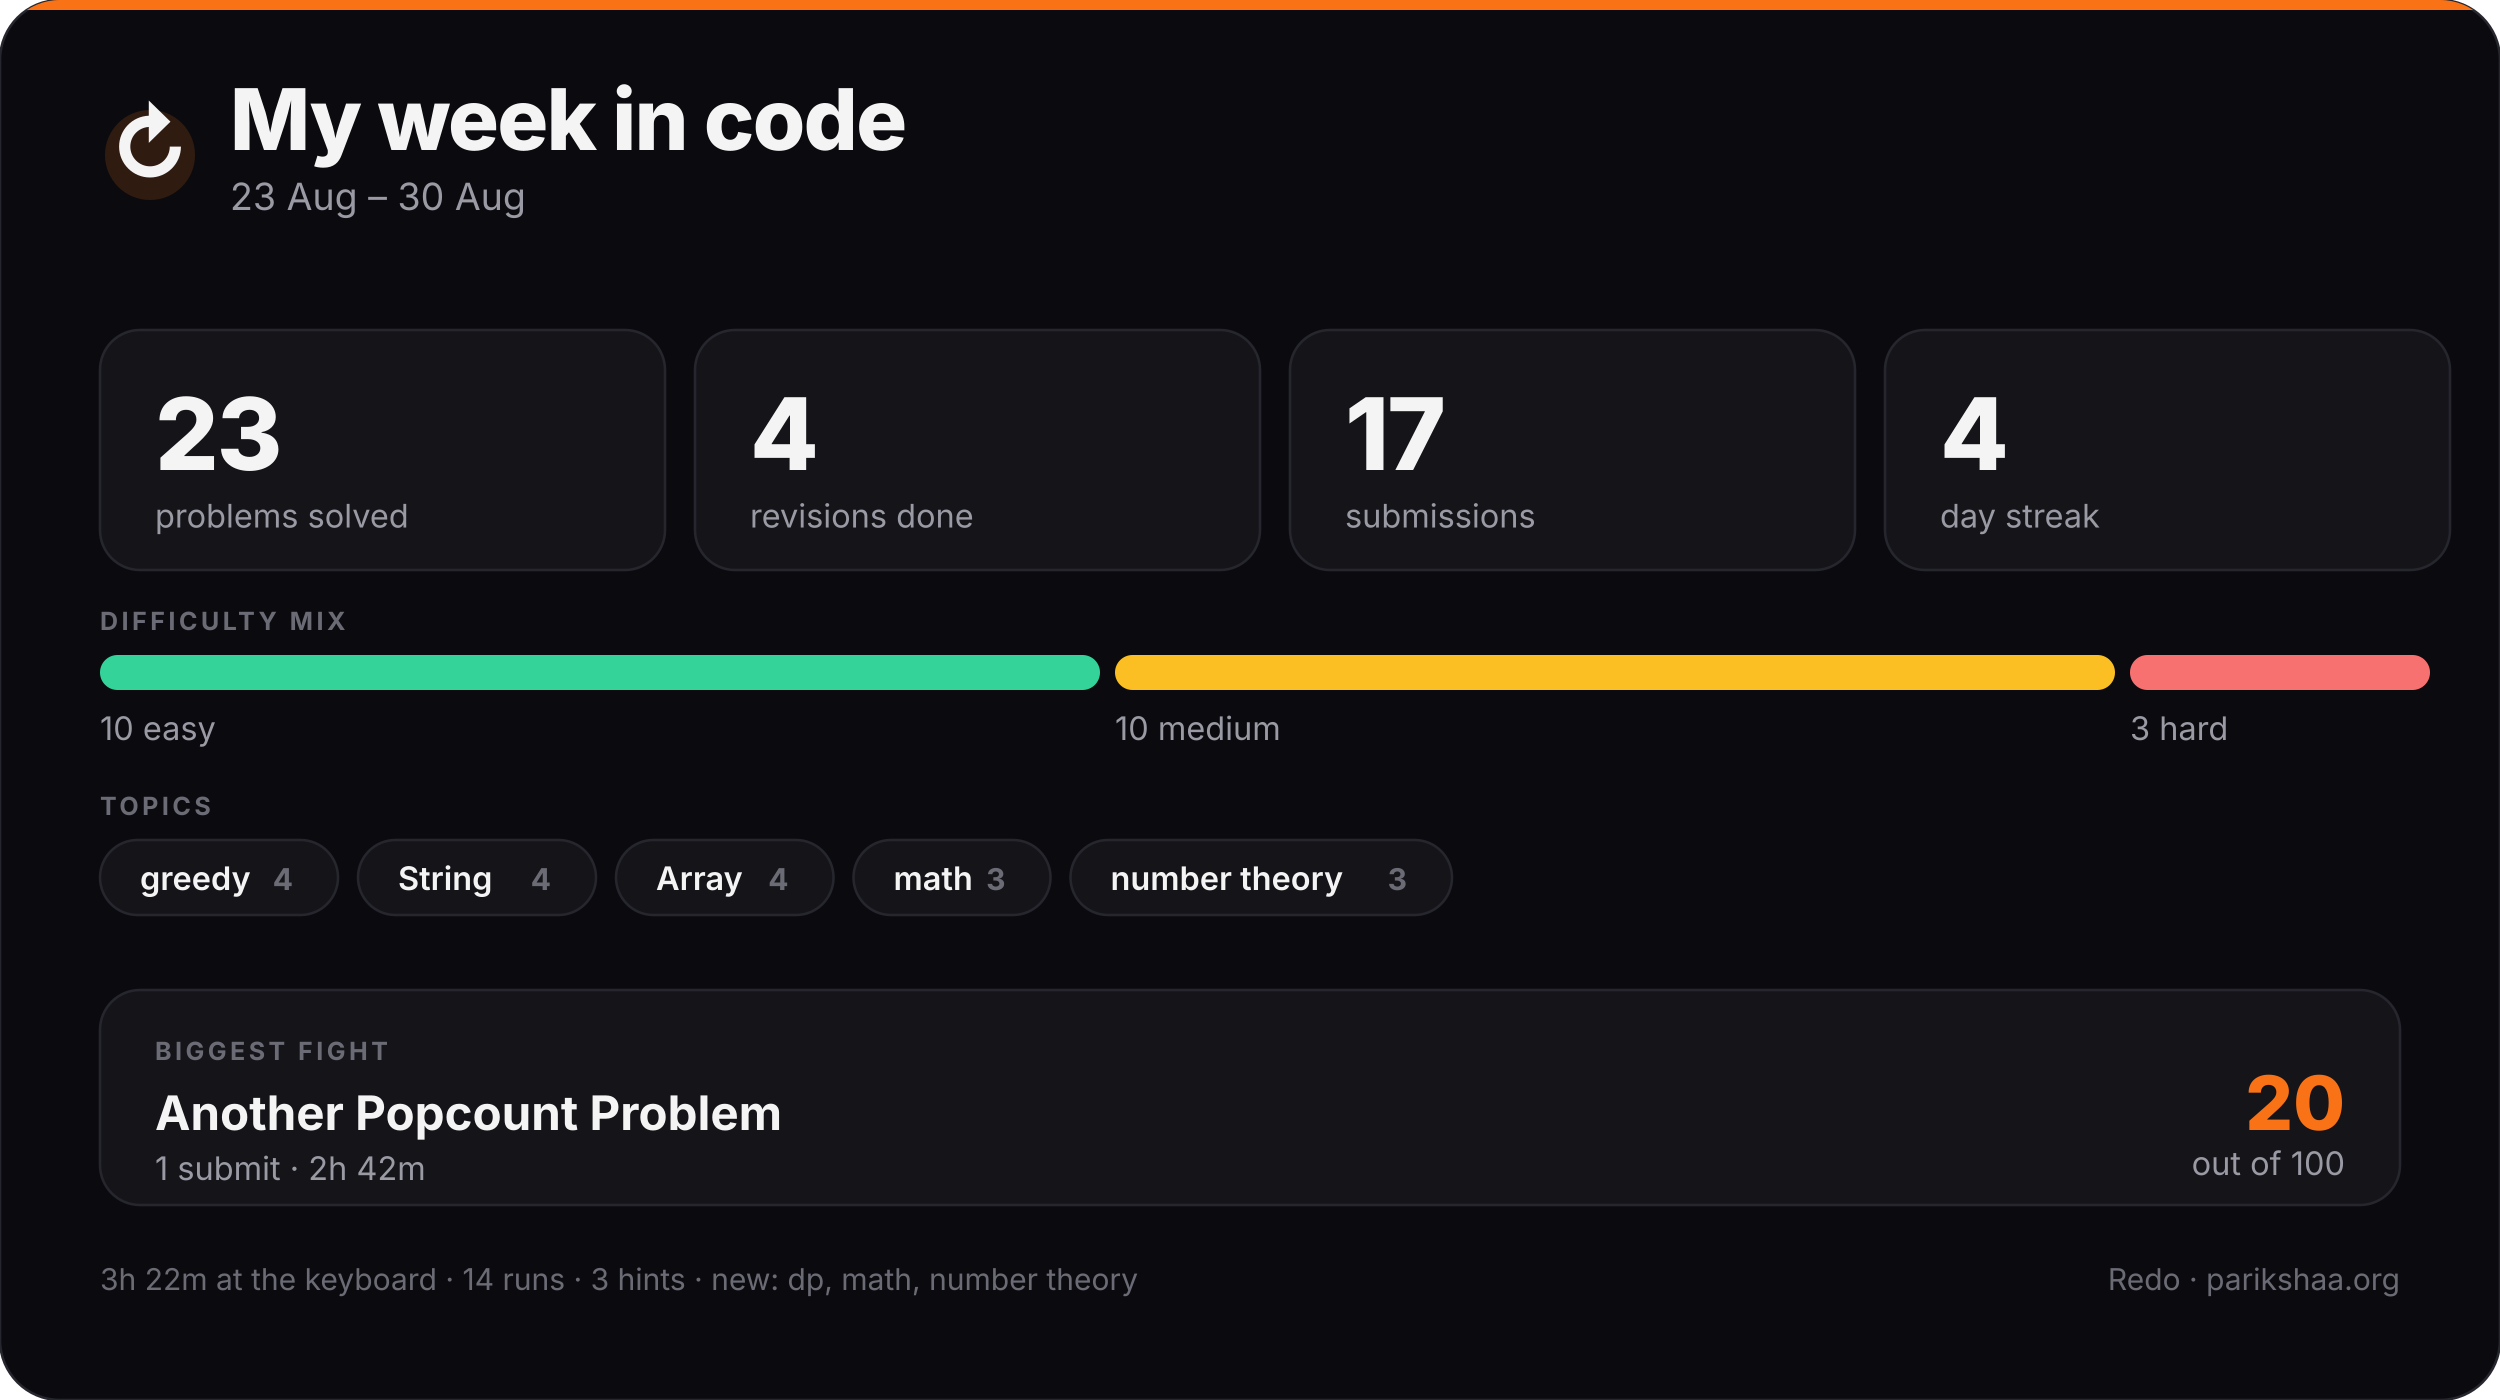
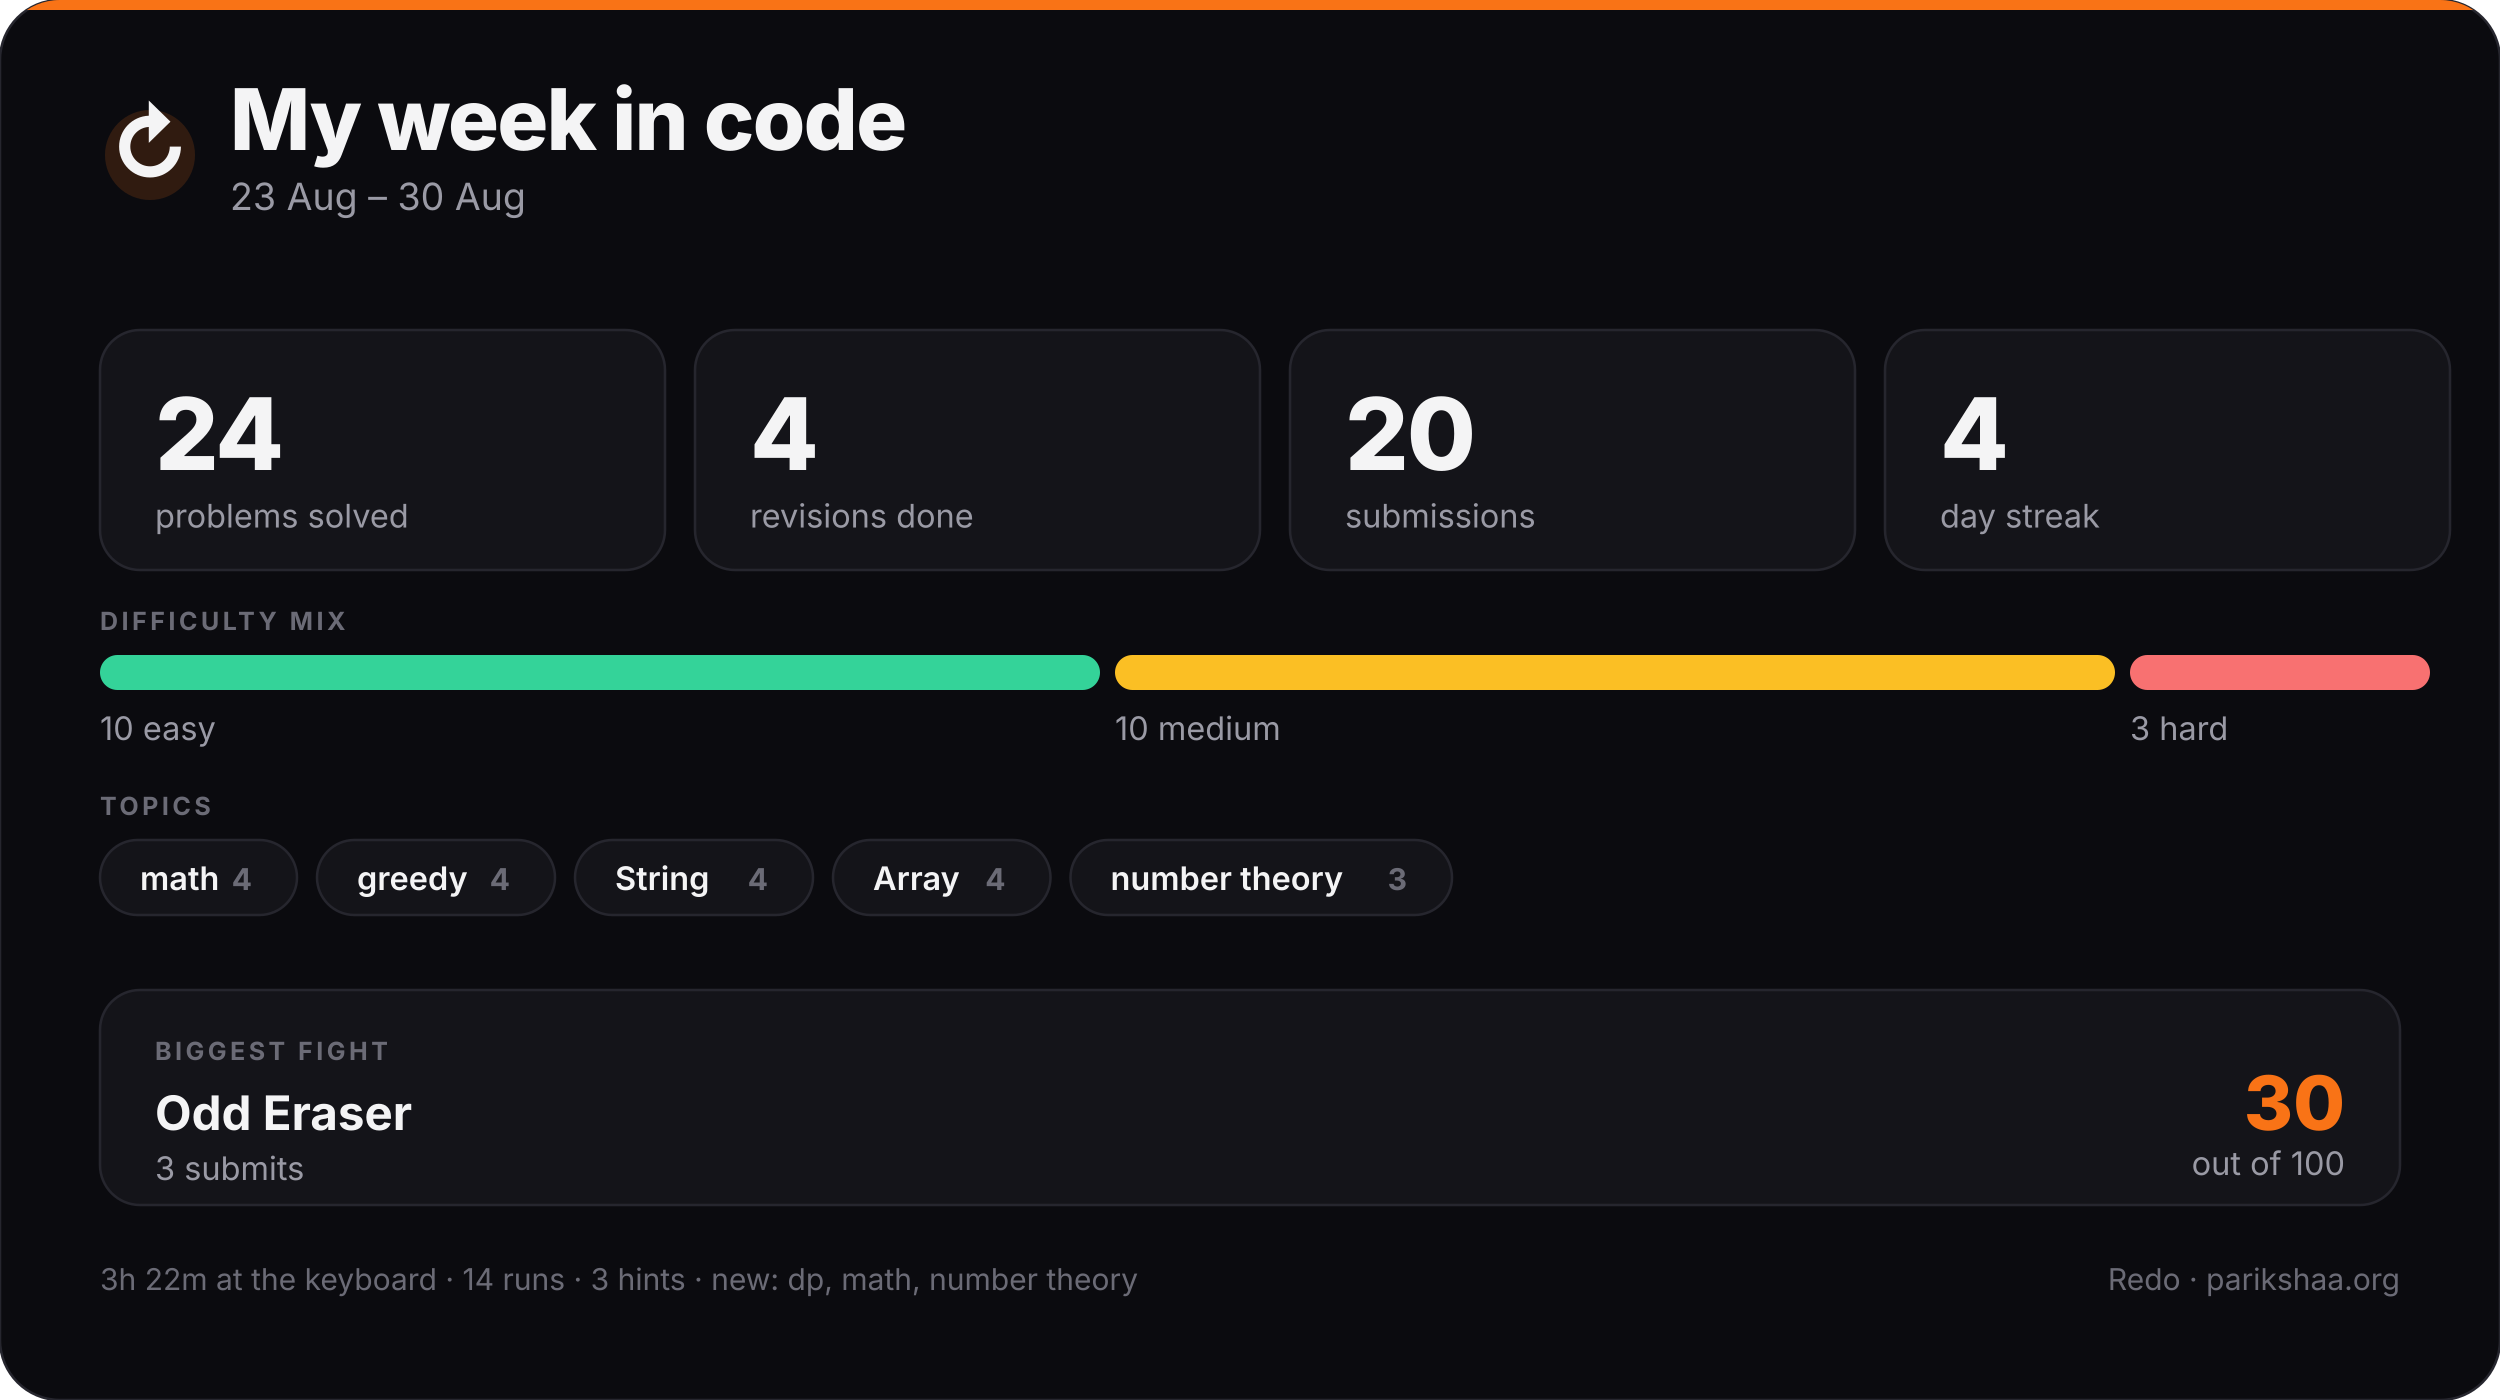
<svg xmlns="http://www.w3.org/2000/svg" width="1000" height="560" viewBox="0 0 1000 560" role="img" aria-label="Week in code">
  <style>
    text { font-family: -apple-system, BlinkMacSystemFont, "Segoe UI", Inter, sans-serif; }
    .title { fill: #f4f4f5; font-size: 34px; font-weight: 800; letter-spacing: -0.02em; }
    .sub { fill: #9a9aa5; font-size: 15px; }
    .big { fill: #f4f4f5; font-size: 40px; font-weight: 800; letter-spacing: -0.02em; }
    .small { fill: #9a9aa5; font-size: 13px; }
    .label { fill: #6b6b76; font-size: 10px; letter-spacing: 0.14em; font-weight: 700; }
    .chip { fill: #f4f4f5; font-size: 13px; font-weight: 600; }
    .chipCount { fill: #6b6b76; font-size: 12px; font-weight: 700; }
    .fightTitle { fill: #f4f4f5; font-size: 19px; font-weight: 700; }
    .fightScore { fill: #f97316; font-size: 30px; font-weight: 800; }
    .foot { fill: #6b6b76; font-size: 12px; }
    .rise { animation: rise 620ms cubic-bezier(.2,.8,.2,1) both; }
    @keyframes rise { from { opacity: 0; transform: translateY(8px); } to { opacity: 1; transform: none; } }
    @media (prefers-reduced-motion: reduce) { .rise { animation: none; } }
  </style>
  <defs>
    <clipPath id="card">
      <rect width="1000" height="560" rx="24" />
    </clipPath>
  </defs>
  <rect width="1000" height="560" rx="24" fill="#0b0b0f" stroke="#26262e" />
  <rect x="0" y="0" width="1000" height="4" fill="#f97316" clip-path="url(#card)" />
  <circle cx="60" cy="62" r="18" fill="#f97316" opacity="0.16" />
  <text x="60" y="71" class="title" fill="#f97316" text-anchor="middle" font-size="24">↻</text>
  <text x="92" y="60" class="title">My week in code</text>
  <text x="92" y="84" class="sub">23 Aug – 30 Aug</text>
  <g class="rise" style="animation-delay:0s">
    <rect x="40" y="132" width="226" height="96" rx="16" fill="#141419" stroke="#26262e" />
-     <text x="62" y="188" class="big">23</text>
+     <text x="62" y="188" class="big">24</text>
    <text x="62" y="211" class="small">problems solved</text>
  </g>
  <g class="rise" style="animation-delay:0.07s">
    <rect x="278" y="132" width="226" height="96" rx="16" fill="#141419" stroke="#26262e" />
    <text x="300" y="188" class="big">4</text>
    <text x="300" y="211" class="small">revisions done</text>
  </g>
  <g class="rise" style="animation-delay:0.14s">
    <rect x="516" y="132" width="226" height="96" rx="16" fill="#141419" stroke="#26262e" />
-     <text x="538" y="188" class="big">17</text>
+     <text x="538" y="188" class="big">20</text>
    <text x="538" y="211" class="small">submissions</text>
  </g>
  <g class="rise" style="animation-delay:0.21s">
    <rect x="754" y="132" width="226" height="96" rx="16" fill="#141419" stroke="#26262e" />
    <text x="776" y="188" class="big">4</text>
    <text x="776" y="211" class="small">day streak</text>
  </g>
  <text x="40" y="252" class="label">DIFFICULTY MIX</text>
  <rect x="40" y="262" width="400" height="14" rx="7" fill="#34d399" />
  <text x="40" y="296" class="small" fill="#34d399">10 easy</text>
  <rect x="446" y="262" width="400" height="14" rx="7" fill="#fbbf24" />
  <text x="446" y="296" class="small" fill="#fbbf24">10 medium</text>
  <rect x="852" y="262" width="120" height="14" rx="7" fill="#f87171" />
  <text x="852" y="296" class="small" fill="#f87171">3 hard</text>
  <text x="40" y="326" class="label">TOPICS</text>
  <g class="rise">
-     <rect x="40" y="336" width="95.2" height="30" rx="15" fill="#141419" stroke="#26262e" />
-     <text x="56" y="356" class="chip">greedy</text>
-     <text x="117.2" y="356" class="chipCount" text-anchor="end">4</text>
+     <rect x="40" y="336" width="78.8" height="30" rx="15" fill="#141419" stroke="#26262e" />
+     <text x="56" y="356" class="chip">math</text>
+     <text x="100.8" y="356" class="chipCount" text-anchor="end">4</text>
  </g>
  <g class="rise">
-     <rect x="143.2" y="336" width="95.2" height="30" rx="15" fill="#141419" stroke="#26262e" />
-     <text x="159.2" y="356" class="chip">String</text>
-     <text x="220.4" y="356" class="chipCount" text-anchor="end">4</text>
+     <rect x="126.8" y="336" width="95.2" height="30" rx="15" fill="#141419" stroke="#26262e" />
+     <text x="142.8" y="356" class="chip">greedy</text>
+     <text x="204" y="356" class="chipCount" text-anchor="end">4</text>
  </g>
  <g class="rise">
-     <rect x="246.4" y="336" width="87" height="30" rx="15" fill="#141419" stroke="#26262e" />
-     <text x="262.4" y="356" class="chip">Array</text>
-     <text x="315.4" y="356" class="chipCount" text-anchor="end">4</text>
+     <rect x="230" y="336" width="95.2" height="30" rx="15" fill="#141419" stroke="#26262e" />
+     <text x="246" y="356" class="chip">String</text>
+     <text x="307.2" y="356" class="chipCount" text-anchor="end">4</text>
  </g>
  <g class="rise">
-     <rect x="341.4" y="336" width="78.8" height="30" rx="15" fill="#141419" stroke="#26262e" />
-     <text x="357.4" y="356" class="chip">math</text>
-     <text x="402.2" y="356" class="chipCount" text-anchor="end">3</text>
+     <rect x="333.2" y="336" width="87" height="30" rx="15" fill="#141419" stroke="#26262e" />
+     <text x="349.2" y="356" class="chip">Array</text>
+     <text x="402.2" y="356" class="chipCount" text-anchor="end">4</text>
  </g>
  <g class="rise">
    <rect x="428.2" y="336" width="152.6" height="30" rx="15" fill="#141419" stroke="#26262e" />
    <text x="444.2" y="356" class="chip">number theory</text>
    <text x="562.8" y="356" class="chipCount" text-anchor="end">3</text>
  </g>
  <g class="rise" style="animation-delay:.25s">
    <rect x="40" y="396" width="920" height="86" rx="16" fill="#141419" stroke="#26262e" />
    <text x="62" y="424" class="label">BIGGEST FIGHT</text>
-     <text x="62" y="452" class="fightTitle">Another Popcount Problem</text>
-     <text x="62" y="472" class="small">1 submit · 2h 42m</text>
-     <text x="938" y="452" class="fightScore" text-anchor="end">20</text>
+     <text x="62" y="452" class="fightTitle">Odd Eraser</text>
+     <text x="62" y="472" class="small">3 submits</text>
+     <text x="938" y="452" class="fightScore" text-anchor="end">30</text>
    <text x="938" y="470" class="small" text-anchor="end">out of 100</text>
  </g>
  <text x="40" y="516" class="foot">3h 22m at the keyboard · 14 runs · 3 hints · new: dp, math, number theory</text>
  <text x="960" y="516" class="foot" text-anchor="end">Redo · parikshaa.org</text>
</svg>
